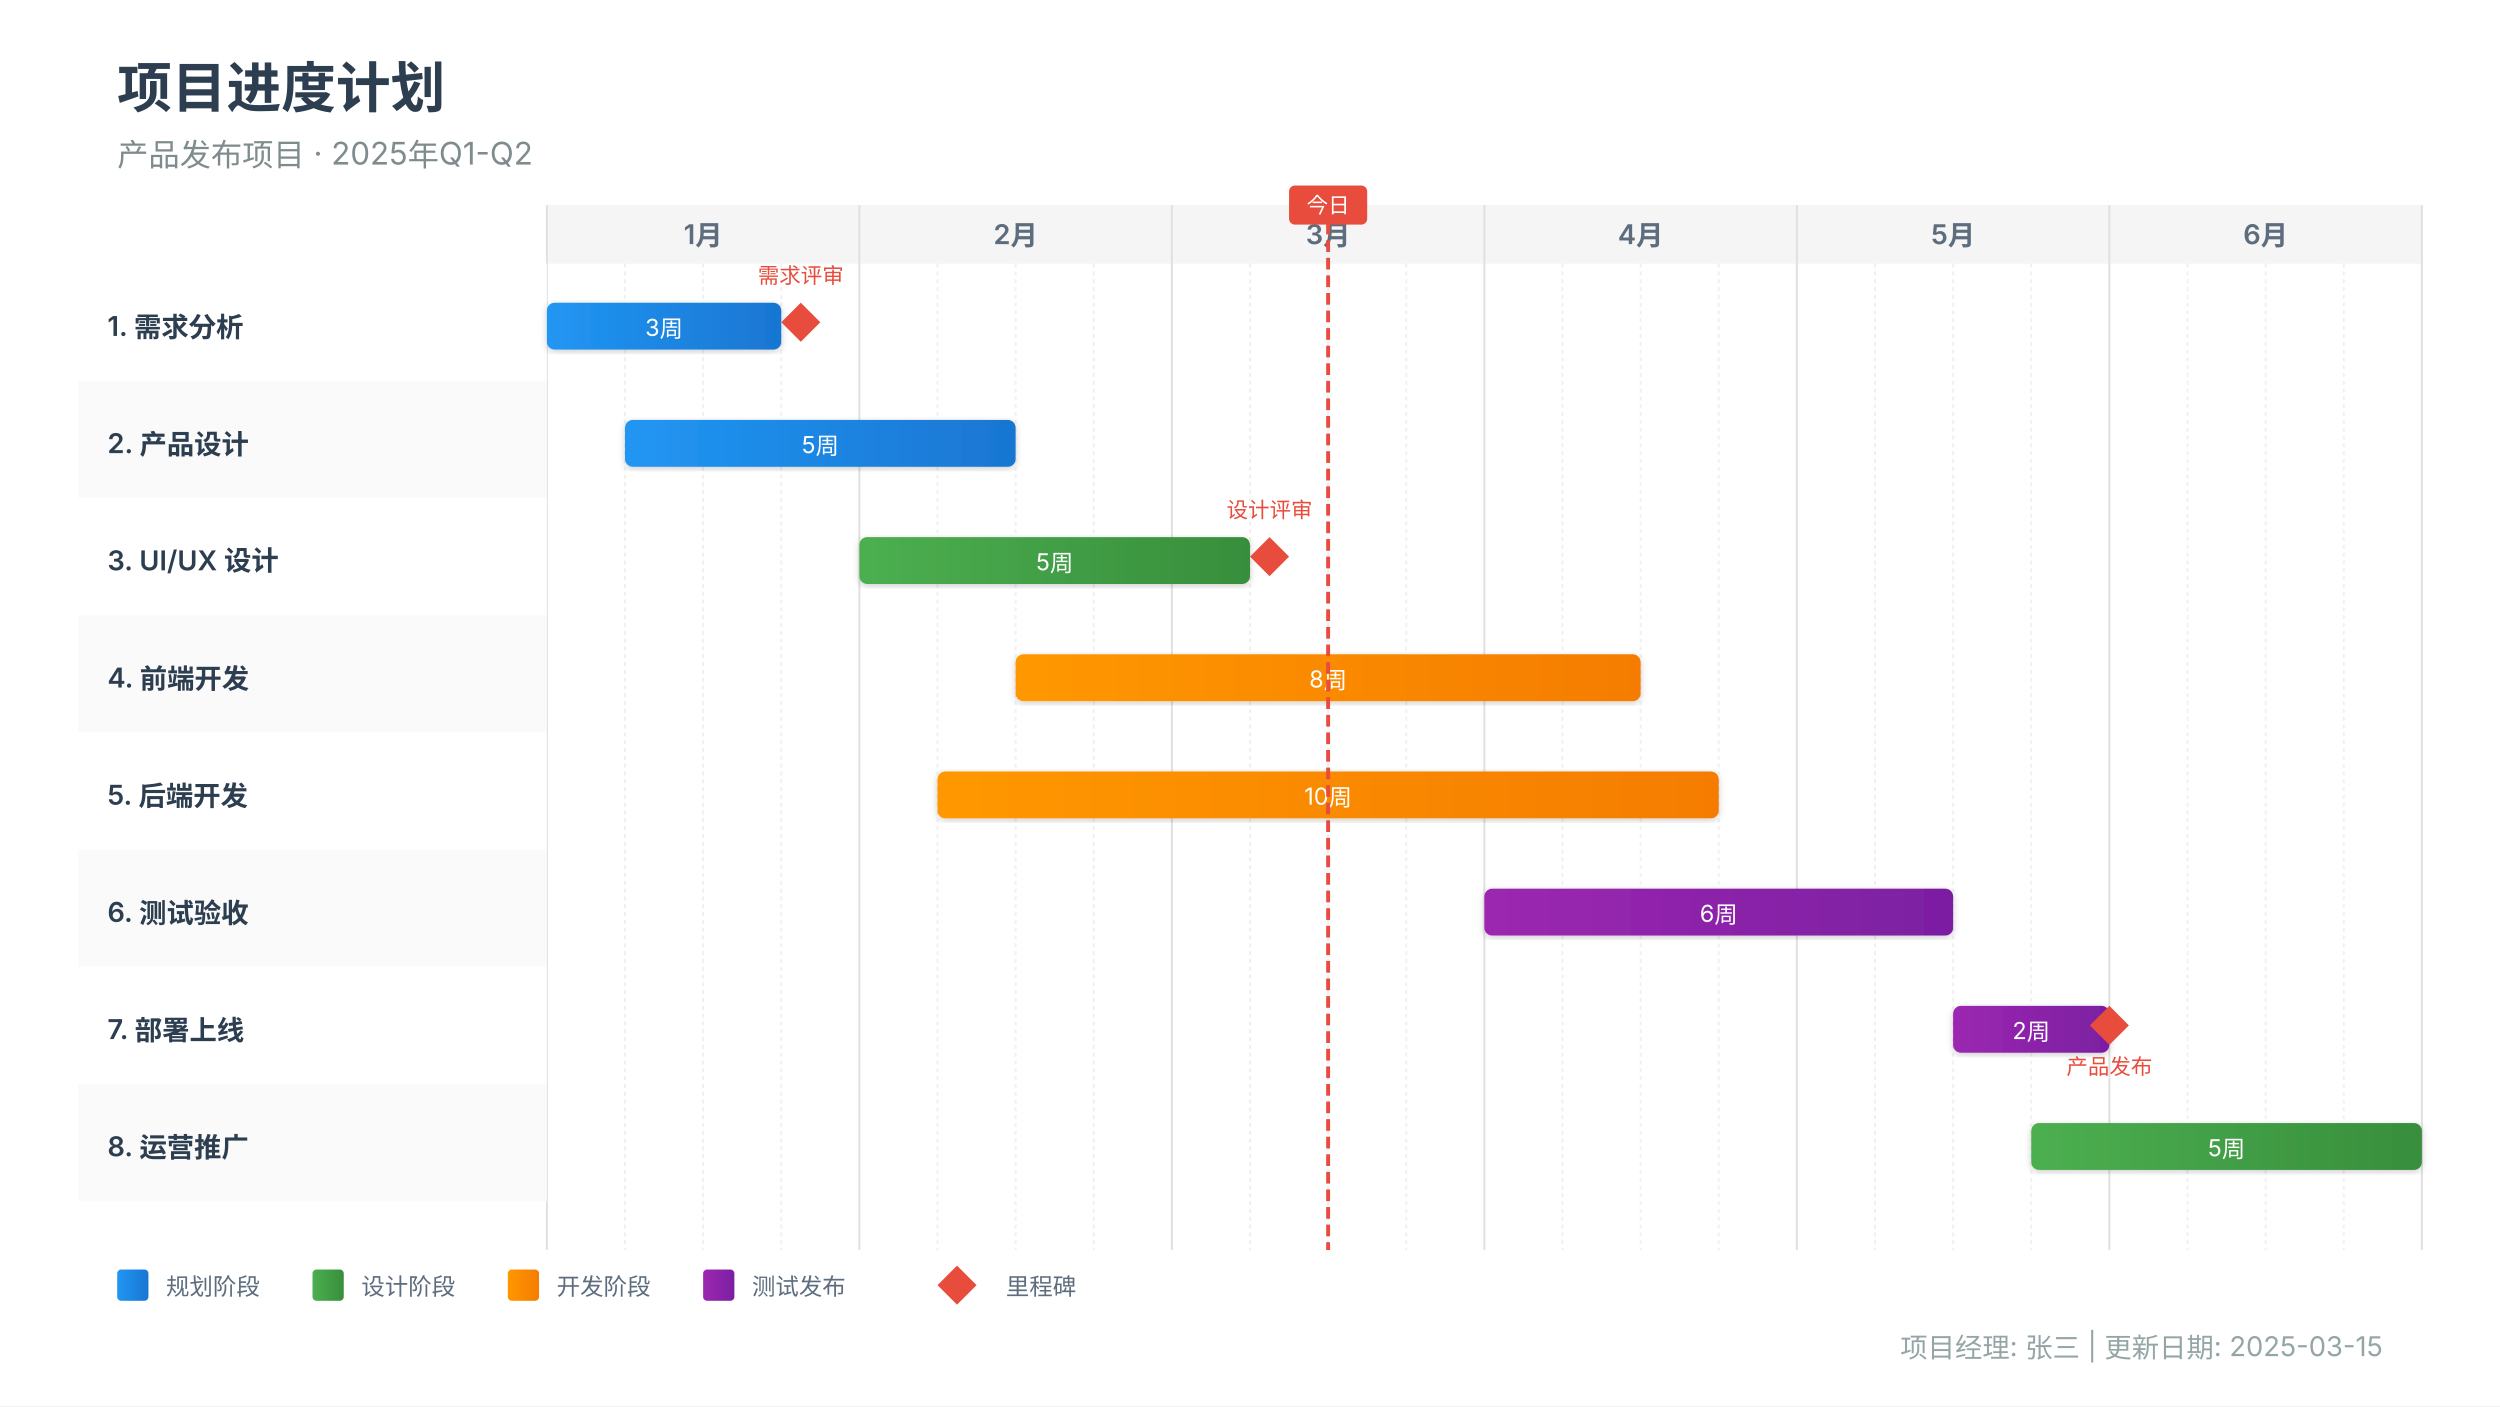
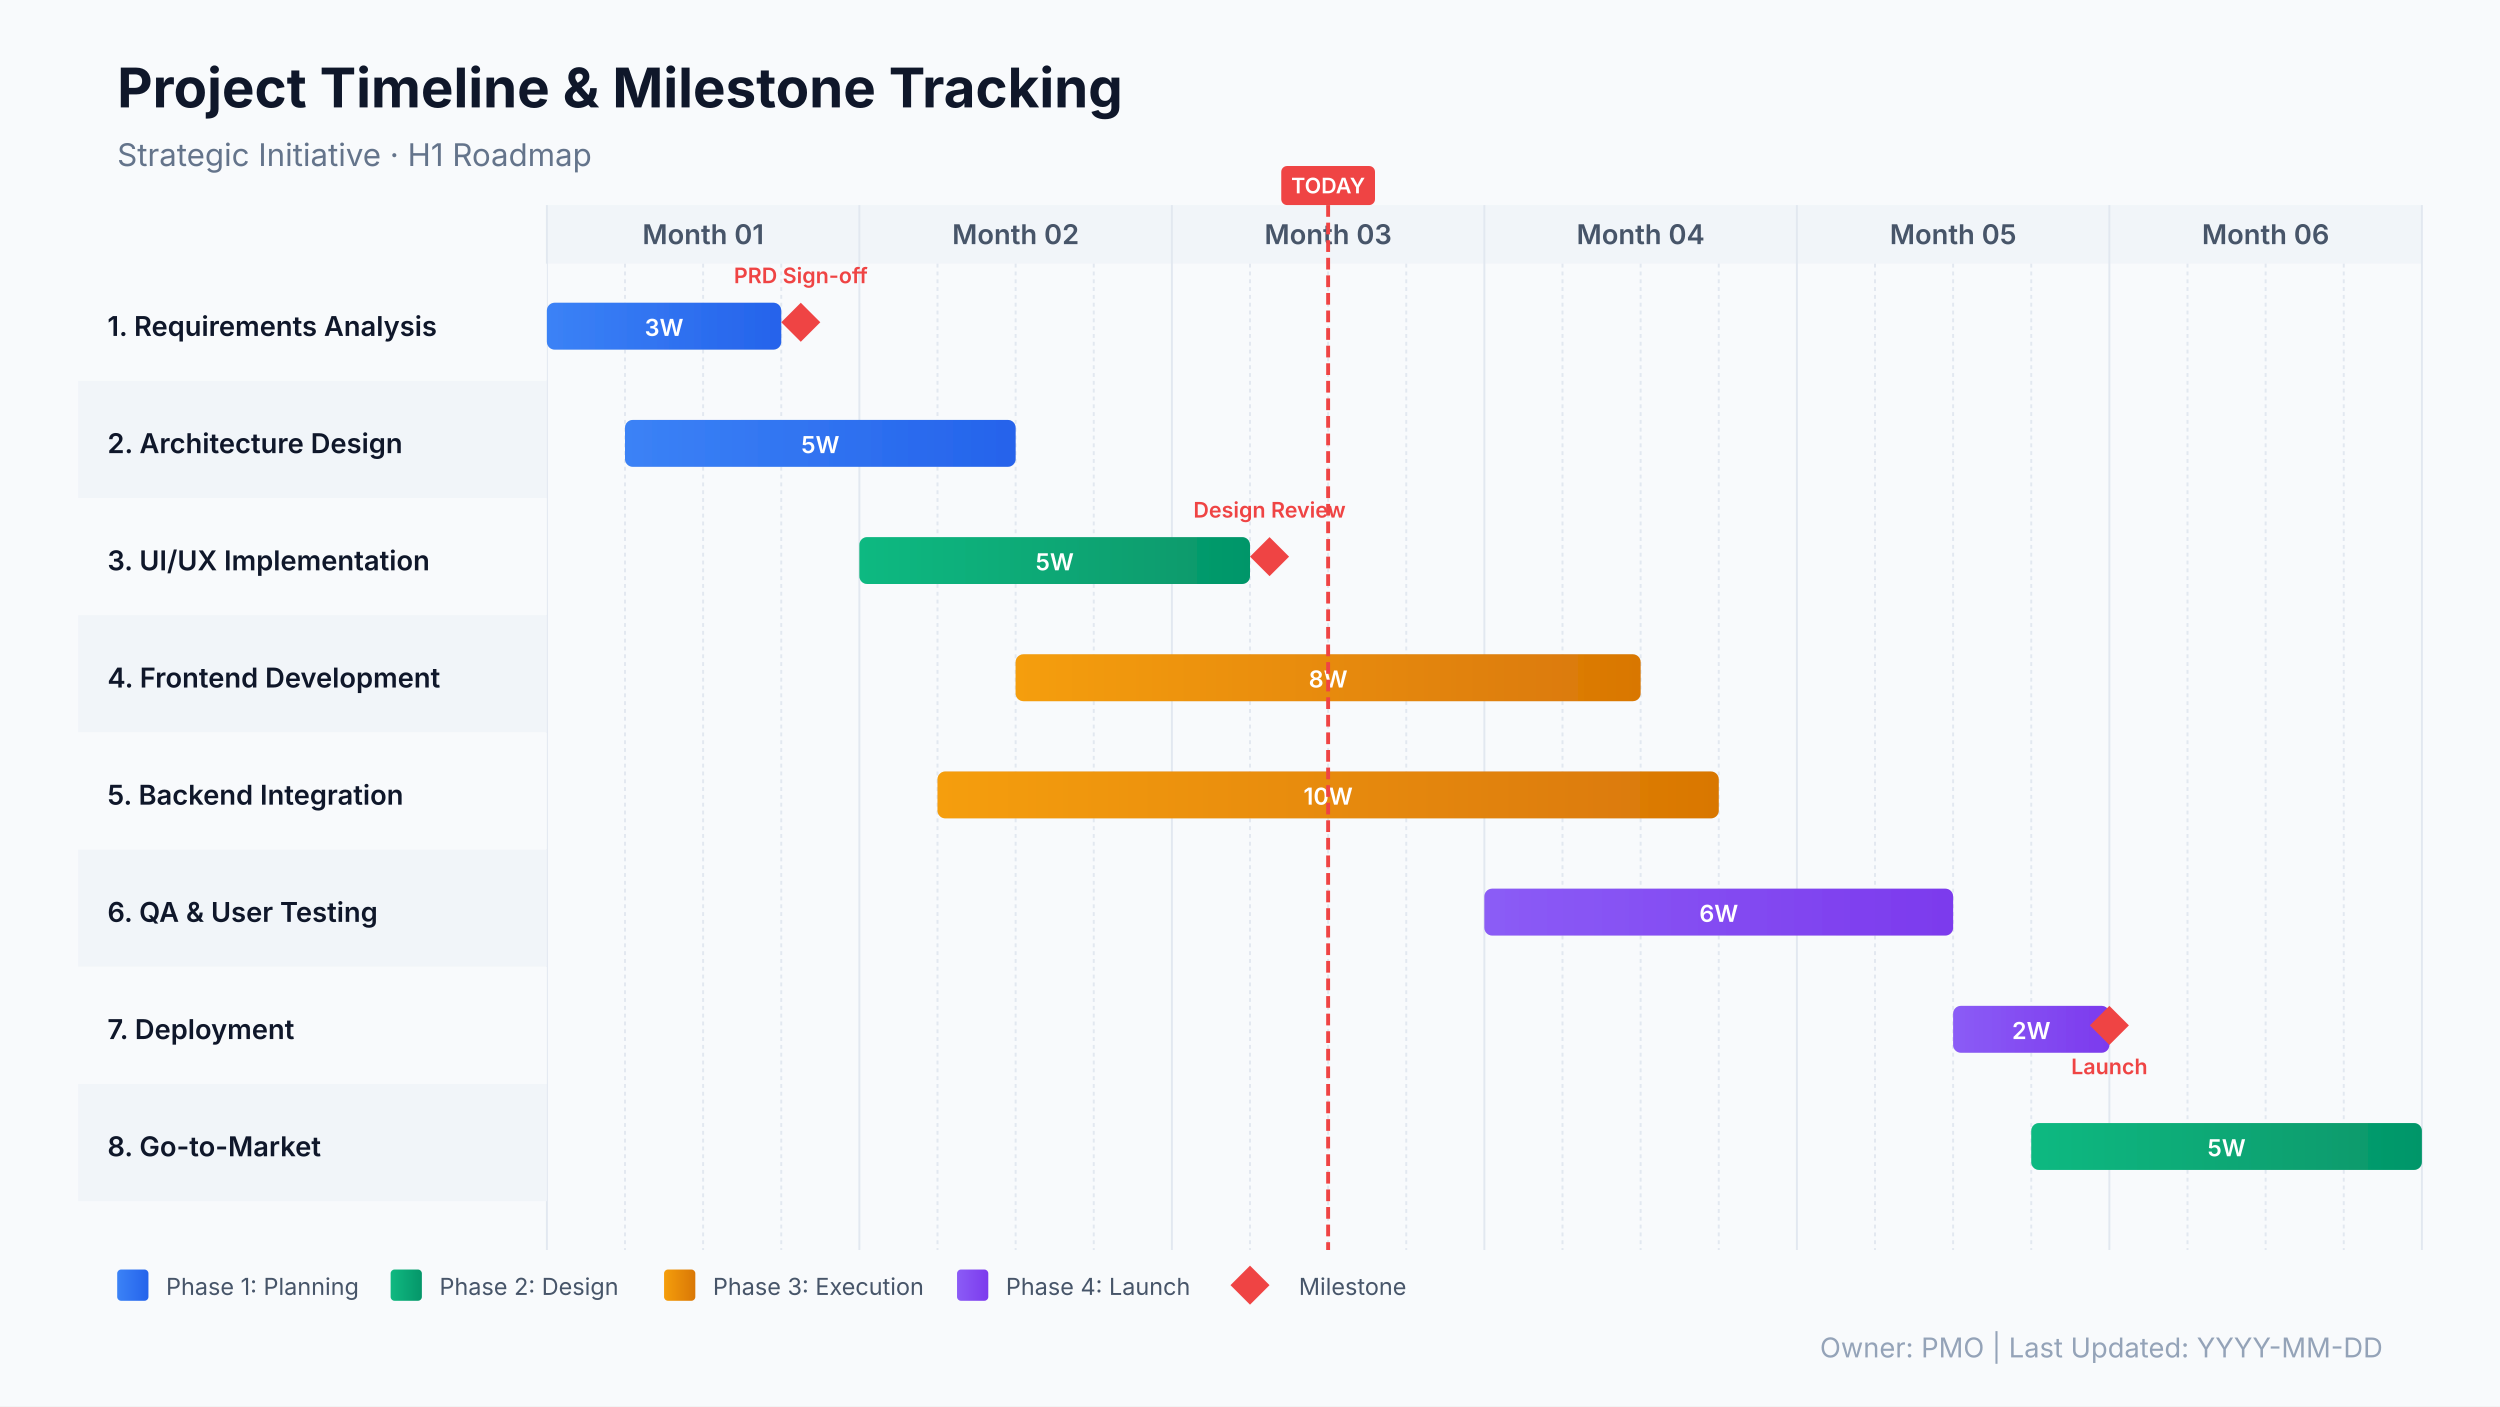
<svg xmlns="http://www.w3.org/2000/svg" viewBox="0 0 1280 720" width="1280" height="720">
  <defs>
    <linearGradient id="taskGrad1" x1="0%" y1="0%" x2="100%" y2="0%">
-       <stop offset="0%" style="stop-color:#2196F3;stop-opacity:1" />
-       <stop offset="100%" style="stop-color:#1976D2;stop-opacity:1" />
+       <stop offset="0%" style="stop-color:#3B82F6;stop-opacity:1" />
+       <stop offset="100%" style="stop-color:#2563EB;stop-opacity:1" />
    </linearGradient>
    <linearGradient id="taskGrad2" x1="0%" y1="0%" x2="100%" y2="0%">
-       <stop offset="0%" style="stop-color:#4CAF50;stop-opacity:1" />
-       <stop offset="100%" style="stop-color:#388E3C;stop-opacity:1" />
+       <stop offset="0%" style="stop-color:#10B981;stop-opacity:1" />
+       <stop offset="100%" style="stop-color:#059669;stop-opacity:1" />
    </linearGradient>
    <linearGradient id="taskGrad3" x1="0%" y1="0%" x2="100%" y2="0%">
-       <stop offset="0%" style="stop-color:#FF9800;stop-opacity:1" />
-       <stop offset="100%" style="stop-color:#F57C00;stop-opacity:1" />
+       <stop offset="0%" style="stop-color:#F59E0B;stop-opacity:1" />
+       <stop offset="100%" style="stop-color:#D97706;stop-opacity:1" />
    </linearGradient>
    <linearGradient id="taskGrad4" x1="0%" y1="0%" x2="100%" y2="0%">
-       <stop offset="0%" style="stop-color:#9C27B0;stop-opacity:1" />
-       <stop offset="100%" style="stop-color:#7B1FA2;stop-opacity:1" />
+       <stop offset="0%" style="stop-color:#8B5CF6;stop-opacity:1" />
+       <stop offset="100%" style="stop-color:#7C3AED;stop-opacity:1" />
    </linearGradient>
-     <filter id="ganttShadow">
+     <filter id="taskShadow" x="-10%" y="-20%" width="120%" height="140%">
      <feGaussianBlur in="SourceAlpha" stdDeviation="2" />
      <feOffset dx="0" dy="1" />
-       <feComponentTransfer>
-         <feFuncA type="linear" slope="0.2" />
-       </feComponentTransfer>
+       <feFlood flood-color="#0F172A" flood-opacity="0.15" />
+       <feComposite operator="in" in2="SourceAlpha" />
      <feMerge>
        <feMergeNode />
        <feMergeNode in="SourceGraphic" />
      </feMerge>
    </filter>
    <pattern id="todayPattern" patternUnits="userSpaceOnUse" width="4" height="4">
-       <line x1="0" y1="0" x2="4" y2="4" stroke="#E74C3C" stroke-width="1" />
+       <line x1="0" y1="0" x2="4" y2="4" stroke="#EF4444" stroke-width="1" />
    </pattern>
  </defs>
-   <rect width="1280" height="720" fill="#FFFFFF" />
-   <text x="60" y="55" font-family="-apple-system, BlinkMacSystemFont, 'Segoe UI', sans-serif" font-size="28" font-weight="bold" fill="#2C3E50">
-     <tspan>项目进度计划</tspan>
-   </text>
-   <text x="60" y="85" font-family="-apple-system, BlinkMacSystemFont, 'Segoe UI', sans-serif" font-size="16" fill="#7F8C8D">
-     <tspan>产品发布项目 · 2025年Q1-Q2</tspan>
-   </text>
+   <rect width="1280" height="720" fill="#F8FAFC" />
+   <text x="60" y="55" font-family="-apple-system, BlinkMacSystemFont, 'Segoe UI', sans-serif" font-size="28" font-weight="700" fill="#0F172A">Project Timeline &amp; Milestone Tracking</text>
+   <text x="60" y="85" font-family="-apple-system, BlinkMacSystemFont, 'Segoe UI', sans-serif" font-size="16" fill="#64748B">Strategic Initiative · H1 Roadmap</text>
  <g id="timeHeader">
-     <rect x="280" y="105" width="960" height="30" fill="#F5F5F5" />
-     <line x1="280" y1="105" x2="280" y2="640" stroke="#E0E0E0" stroke-width="1" />
-     <text x="360" y="125" font-family="-apple-system, BlinkMacSystemFont, 'Segoe UI', sans-serif" font-size="14" font-weight="600" fill="#5D6D7E" text-anchor="middle">
-       <tspan>1月</tspan>
-     </text>
-     <line x1="440" y1="105" x2="440" y2="640" stroke="#E0E0E0" stroke-width="1" />
-     <text x="520" y="125" font-family="-apple-system, BlinkMacSystemFont, 'Segoe UI', sans-serif" font-size="14" font-weight="600" fill="#5D6D7E" text-anchor="middle">
-       <tspan>2月</tspan>
-     </text>
-     <line x1="600" y1="105" x2="600" y2="640" stroke="#E0E0E0" stroke-width="1" />
-     <text x="680" y="125" font-family="-apple-system, BlinkMacSystemFont, 'Segoe UI', sans-serif" font-size="14" font-weight="600" fill="#5D6D7E" text-anchor="middle">
-       <tspan>3月</tspan>
-     </text>
-     <line x1="760" y1="105" x2="760" y2="640" stroke="#E0E0E0" stroke-width="1" />
-     <text x="840" y="125" font-family="-apple-system, BlinkMacSystemFont, 'Segoe UI', sans-serif" font-size="14" font-weight="600" fill="#5D6D7E" text-anchor="middle">
-       <tspan>4月</tspan>
-     </text>
-     <line x1="920" y1="105" x2="920" y2="640" stroke="#E0E0E0" stroke-width="1" />
-     <text x="1000" y="125" font-family="-apple-system, BlinkMacSystemFont, 'Segoe UI', sans-serif" font-size="14" font-weight="600" fill="#5D6D7E" text-anchor="middle">
-       <tspan>5月</tspan>
-     </text>
-     <line x1="1080" y1="105" x2="1080" y2="640" stroke="#E0E0E0" stroke-width="1" />
-     <text x="1160" y="125" font-family="-apple-system, BlinkMacSystemFont, 'Segoe UI', sans-serif" font-size="14" font-weight="600" fill="#5D6D7E" text-anchor="middle">
-       <tspan>6月</tspan>
-     </text>
-     <line x1="1240" y1="105" x2="1240" y2="640" stroke="#E0E0E0" stroke-width="1" />
+     <rect x="280" y="105" width="960" height="30" fill="#F1F5F9" />
+     <line x1="280" y1="105" x2="280" y2="640" stroke="#E2E8F0" stroke-width="1" />
+     <text x="360" y="125" font-family="-apple-system, BlinkMacSystemFont, 'Segoe UI', sans-serif" font-size="14" font-weight="600" fill="#475569" text-anchor="middle">Month 01</text>
+     <line x1="440" y1="105" x2="440" y2="640" stroke="#E2E8F0" stroke-width="1" />
+     <text x="520" y="125" font-family="-apple-system, BlinkMacSystemFont, 'Segoe UI', sans-serif" font-size="14" font-weight="600" fill="#475569" text-anchor="middle">Month 02</text>
+     <line x1="600" y1="105" x2="600" y2="640" stroke="#E2E8F0" stroke-width="1" />
+     <text x="680" y="125" font-family="-apple-system, BlinkMacSystemFont, 'Segoe UI', sans-serif" font-size="14" font-weight="600" fill="#475569" text-anchor="middle">Month 03</text>
+     <line x1="760" y1="105" x2="760" y2="640" stroke="#E2E8F0" stroke-width="1" />
+     <text x="840" y="125" font-family="-apple-system, BlinkMacSystemFont, 'Segoe UI', sans-serif" font-size="14" font-weight="600" fill="#475569" text-anchor="middle">Month 04</text>
+     <line x1="920" y1="105" x2="920" y2="640" stroke="#E2E8F0" stroke-width="1" />
+     <text x="1000" y="125" font-family="-apple-system, BlinkMacSystemFont, 'Segoe UI', sans-serif" font-size="14" font-weight="600" fill="#475569" text-anchor="middle">Month 05</text>
+     <line x1="1080" y1="105" x2="1080" y2="640" stroke="#E2E8F0" stroke-width="1" />
+     <text x="1160" y="125" font-family="-apple-system, BlinkMacSystemFont, 'Segoe UI', sans-serif" font-size="14" font-weight="600" fill="#475569" text-anchor="middle">Month 06</text>
+     <line x1="1240" y1="105" x2="1240" y2="640" stroke="#E2E8F0" stroke-width="1" />
  </g>
-   <g stroke="#F0F0F0" stroke-width="1" stroke-dasharray="2,2">
+   <g stroke="#E2E8F0" stroke-width="1" stroke-dasharray="2,2">
    <line x1="320" y1="135" x2="320" y2="640" />
    <line x1="360" y1="135" x2="360" y2="640" />
    <line x1="400" y1="135" x2="400" y2="640" />
    <line x1="480" y1="135" x2="480" y2="640" />
    <line x1="520" y1="135" x2="520" y2="640" />
    <line x1="560" y1="135" x2="560" y2="640" />
    <line x1="640" y1="135" x2="640" y2="640" />
    <line x1="680" y1="135" x2="680" y2="640" />
    <line x1="720" y1="135" x2="720" y2="640" />
    <line x1="800" y1="135" x2="800" y2="640" />
    <line x1="840" y1="135" x2="840" y2="640" />
    <line x1="880" y1="135" x2="880" y2="640" />
    <line x1="960" y1="135" x2="960" y2="640" />
    <line x1="1000" y1="135" x2="1000" y2="640" />
    <line x1="1040" y1="135" x2="1040" y2="640" />
    <line x1="1120" y1="135" x2="1120" y2="640" />
    <line x1="1160" y1="135" x2="1160" y2="640" />
    <line x1="1200" y1="135" x2="1200" y2="640" />
  </g>
  <g id="taskList">
-     <rect x="40" y="135" width="240" height="60" fill="#FFFFFF" />
-     <rect x="40" y="195" width="240" height="60" fill="#FAFAFA" />
-     <rect x="40" y="255" width="240" height="60" fill="#FFFFFF" />
-     <rect x="40" y="315" width="240" height="60" fill="#FAFAFA" />
-     <rect x="40" y="375" width="240" height="60" fill="#FFFFFF" />
-     <rect x="40" y="435" width="240" height="60" fill="#FAFAFA" />
-     <rect x="40" y="495" width="240" height="60" fill="#FFFFFF" />
-     <rect x="40" y="555" width="240" height="60" fill="#FAFAFA" />
-     <text x="55" y="172" font-family="-apple-system, BlinkMacSystemFont, 'Segoe UI', sans-serif" font-size="14" font-weight="600" fill="#2C3E50">
-       <tspan>1. 需求分析</tspan>
-     </text>
-     <text x="55" y="232" font-family="-apple-system, BlinkMacSystemFont, 'Segoe UI', sans-serif" font-size="14" font-weight="600" fill="#2C3E50">
-       <tspan>2. 产品设计</tspan>
-     </text>
-     <text x="55" y="292" font-family="-apple-system, BlinkMacSystemFont, 'Segoe UI', sans-serif" font-size="14" font-weight="600" fill="#2C3E50">
-       <tspan>3. UI/UX 设计</tspan>
-     </text>
-     <text x="55" y="352" font-family="-apple-system, BlinkMacSystemFont, 'Segoe UI', sans-serif" font-size="14" font-weight="600" fill="#2C3E50">
-       <tspan>4. 前端开发</tspan>
-     </text>
-     <text x="55" y="412" font-family="-apple-system, BlinkMacSystemFont, 'Segoe UI', sans-serif" font-size="14" font-weight="600" fill="#2C3E50">
-       <tspan>5. 后端开发</tspan>
-     </text>
-     <text x="55" y="472" font-family="-apple-system, BlinkMacSystemFont, 'Segoe UI', sans-serif" font-size="14" font-weight="600" fill="#2C3E50">
-       <tspan>6. 测试验收</tspan>
-     </text>
-     <text x="55" y="532" font-family="-apple-system, BlinkMacSystemFont, 'Segoe UI', sans-serif" font-size="14" font-weight="600" fill="#2C3E50">
-       <tspan>7. 部署上线</tspan>
-     </text>
-     <text x="55" y="592" font-family="-apple-system, BlinkMacSystemFont, 'Segoe UI', sans-serif" font-size="14" font-weight="600" fill="#2C3E50">
-       <tspan>8. 运营推广</tspan>
-     </text>
+     <rect x="40" y="135" width="240" height="60" fill="#F8FAFC" />
+     <rect x="40" y="195" width="240" height="60" fill="#F1F5F9" />
+     <rect x="40" y="255" width="240" height="60" fill="#F8FAFC" />
+     <rect x="40" y="315" width="240" height="60" fill="#F1F5F9" />
+     <rect x="40" y="375" width="240" height="60" fill="#F8FAFC" />
+     <rect x="40" y="435" width="240" height="60" fill="#F1F5F9" />
+     <rect x="40" y="495" width="240" height="60" fill="#F8FAFC" />
+     <rect x="40" y="555" width="240" height="60" fill="#F1F5F9" />
+     <text x="55" y="172" font-family="-apple-system, BlinkMacSystemFont, 'Segoe UI', sans-serif" font-size="14" font-weight="600" fill="#0F172A">1. Requirements Analysis</text>
+     <text x="55" y="232" font-family="-apple-system, BlinkMacSystemFont, 'Segoe UI', sans-serif" font-size="14" font-weight="600" fill="#0F172A">2. Architecture Design</text>
+     <text x="55" y="292" font-family="-apple-system, BlinkMacSystemFont, 'Segoe UI', sans-serif" font-size="14" font-weight="600" fill="#0F172A">3. UI/UX Implementation</text>
+     <text x="55" y="352" font-family="-apple-system, BlinkMacSystemFont, 'Segoe UI', sans-serif" font-size="14" font-weight="600" fill="#0F172A">4. Frontend Development</text>
+     <text x="55" y="412" font-family="-apple-system, BlinkMacSystemFont, 'Segoe UI', sans-serif" font-size="14" font-weight="600" fill="#0F172A">5. Backend Integration</text>
+     <text x="55" y="472" font-family="-apple-system, BlinkMacSystemFont, 'Segoe UI', sans-serif" font-size="14" font-weight="600" fill="#0F172A">6. QA &amp; User Testing</text>
+     <text x="55" y="532" font-family="-apple-system, BlinkMacSystemFont, 'Segoe UI', sans-serif" font-size="14" font-weight="600" fill="#0F172A">7. Deployment</text>
+     <text x="55" y="592" font-family="-apple-system, BlinkMacSystemFont, 'Segoe UI', sans-serif" font-size="14" font-weight="600" fill="#0F172A">8. Go-to-Market</text>
  </g>
  <g id="ganttBars">
-     <rect x="280" y="155" width="120" height="24" rx="4" fill="url(#taskGrad1)" filter="url(#ganttShadow)" />
-     <text x="340" y="172" font-family="-apple-system, BlinkMacSystemFont, 'Segoe UI', sans-serif" font-size="12" fill="#FFFFFF" text-anchor="middle">
-       <tspan>3周</tspan>
-     </text>
-     <rect x="320" y="215" width="200" height="24" rx="4" fill="url(#taskGrad1)" filter="url(#ganttShadow)" />
-     <text x="420" y="232" font-family="-apple-system, BlinkMacSystemFont, 'Segoe UI', sans-serif" font-size="12" fill="#FFFFFF" text-anchor="middle">
-       <tspan>5周</tspan>
-     </text>
-     <rect x="440" y="275" width="200" height="24" rx="4" fill="url(#taskGrad2)" filter="url(#ganttShadow)" />
-     <text x="540" y="292" font-family="-apple-system, BlinkMacSystemFont, 'Segoe UI', sans-serif" font-size="12" fill="#FFFFFF" text-anchor="middle">
-       <tspan>5周</tspan>
-     </text>
-     <rect x="520" y="335" width="320" height="24" rx="4" fill="url(#taskGrad3)" filter="url(#ganttShadow)" />
-     <text x="680" y="352" font-family="-apple-system, BlinkMacSystemFont, 'Segoe UI', sans-serif" font-size="12" fill="#FFFFFF" text-anchor="middle">
-       <tspan>8周</tspan>
-     </text>
-     <rect x="480" y="395" width="400" height="24" rx="4" fill="url(#taskGrad3)" filter="url(#ganttShadow)" />
-     <text x="680" y="412" font-family="-apple-system, BlinkMacSystemFont, 'Segoe UI', sans-serif" font-size="12" fill="#FFFFFF" text-anchor="middle">
-       <tspan>10周</tspan>
-     </text>
-     <rect x="760" y="455" width="240" height="24" rx="4" fill="url(#taskGrad4)" filter="url(#ganttShadow)" />
-     <text x="880" y="472" font-family="-apple-system, BlinkMacSystemFont, 'Segoe UI', sans-serif" font-size="12" fill="#FFFFFF" text-anchor="middle">
-       <tspan>6周</tspan>
-     </text>
-     <rect x="1000" y="515" width="80" height="24" rx="4" fill="url(#taskGrad4)" filter="url(#ganttShadow)" />
-     <text x="1040" y="532" font-family="-apple-system, BlinkMacSystemFont, 'Segoe UI', sans-serif" font-size="12" fill="#FFFFFF" text-anchor="middle">
-       <tspan>2周</tspan>
-     </text>
-     <rect x="1040" y="575" width="200" height="24" rx="4" fill="url(#taskGrad2)" filter="url(#ganttShadow)" />
-     <text x="1140" y="592" font-family="-apple-system, BlinkMacSystemFont, 'Segoe UI', sans-serif" font-size="12" fill="#FFFFFF" text-anchor="middle">
-       <tspan>5周</tspan>
-     </text>
+     <rect x="280" y="155" width="120" height="24" rx="4" fill="url(#taskGrad1)" filter="url(#taskShadow)" />
+     <text x="340" y="172" font-family="-apple-system, BlinkMacSystemFont, 'Segoe UI', sans-serif" font-size="12" font-weight="600" fill="#FFFFFF" text-anchor="middle">3W</text>
+     <rect x="320" y="215" width="200" height="24" rx="4" fill="url(#taskGrad1)" filter="url(#taskShadow)" />
+     <text x="420" y="232" font-family="-apple-system, BlinkMacSystemFont, 'Segoe UI', sans-serif" font-size="12" font-weight="600" fill="#FFFFFF" text-anchor="middle">5W</text>
+     <rect x="440" y="275" width="200" height="24" rx="4" fill="url(#taskGrad2)" filter="url(#taskShadow)" />
+     <text x="540" y="292" font-family="-apple-system, BlinkMacSystemFont, 'Segoe UI', sans-serif" font-size="12" font-weight="600" fill="#FFFFFF" text-anchor="middle">5W</text>
+     <rect x="520" y="335" width="320" height="24" rx="4" fill="url(#taskGrad3)" filter="url(#taskShadow)" />
+     <text x="680" y="352" font-family="-apple-system, BlinkMacSystemFont, 'Segoe UI', sans-serif" font-size="12" font-weight="600" fill="#FFFFFF" text-anchor="middle">8W</text>
+     <rect x="480" y="395" width="400" height="24" rx="4" fill="url(#taskGrad3)" filter="url(#taskShadow)" />
+     <text x="680" y="412" font-family="-apple-system, BlinkMacSystemFont, 'Segoe UI', sans-serif" font-size="12" font-weight="600" fill="#FFFFFF" text-anchor="middle">10W</text>
+     <rect x="760" y="455" width="240" height="24" rx="4" fill="url(#taskGrad4)" filter="url(#taskShadow)" />
+     <text x="880" y="472" font-family="-apple-system, BlinkMacSystemFont, 'Segoe UI', sans-serif" font-size="12" font-weight="600" fill="#FFFFFF" text-anchor="middle">6W</text>
+     <rect x="1000" y="515" width="80" height="24" rx="4" fill="url(#taskGrad4)" filter="url(#taskShadow)" />
+     <text x="1040" y="532" font-family="-apple-system, BlinkMacSystemFont, 'Segoe UI', sans-serif" font-size="12" font-weight="600" fill="#FFFFFF" text-anchor="middle">2W</text>
+     <rect x="1040" y="575" width="200" height="24" rx="4" fill="url(#taskGrad2)" filter="url(#taskShadow)" />
+     <text x="1140" y="592" font-family="-apple-system, BlinkMacSystemFont, 'Segoe UI', sans-serif" font-size="12" font-weight="600" fill="#FFFFFF" text-anchor="middle">5W</text>
  </g>
  <g id="milestones">
-     <polygon points="400,165 410,155 420,165 410,175" fill="#E74C3C" />
-     <text x="410" y="145" font-family="-apple-system, BlinkMacSystemFont, 'Segoe UI', sans-serif" font-size="11" fill="#E74C3C" text-anchor="middle">
-       <tspan>需求评审</tspan>
-     </text>
-     <polygon points="640,285 650,275 660,285 650,295" fill="#E74C3C" />
-     <text x="650" y="265" font-family="-apple-system, BlinkMacSystemFont, 'Segoe UI', sans-serif" font-size="11" fill="#E74C3C" text-anchor="middle">
-       <tspan>设计评审</tspan>
-     </text>
-     <polygon points="1070,525 1080,515 1090,525 1080,535" fill="#E74C3C" />
-     <text x="1080" y="550" font-family="-apple-system, BlinkMacSystemFont, 'Segoe UI', sans-serif" font-size="11" fill="#E74C3C" text-anchor="middle">
-       <tspan>产品发布</tspan>
-     </text>
+     <polygon points="400,165 410,155 420,165 410,175" fill="#EF4444" />
+     <text x="410" y="145" font-family="-apple-system, BlinkMacSystemFont, 'Segoe UI', sans-serif" font-size="11" font-weight="600" fill="#EF4444" text-anchor="middle">PRD Sign-off</text>
+     <polygon points="640,285 650,275 660,285 650,295" fill="#EF4444" />
+     <text x="650" y="265" font-family="-apple-system, BlinkMacSystemFont, 'Segoe UI', sans-serif" font-size="11" font-weight="600" fill="#EF4444" text-anchor="middle">Design Review</text>
+     <polygon points="1070,525 1080,515 1090,525 1080,535" fill="#EF4444" />
+     <text x="1080" y="550" font-family="-apple-system, BlinkMacSystemFont, 'Segoe UI', sans-serif" font-size="11" font-weight="600" fill="#EF4444" text-anchor="middle">Launch</text>
  </g>
-   <line x1="680" y1="105" x2="680" y2="640" stroke="#E74C3C" stroke-width="2" stroke-dasharray="6,3" />
-   <rect x="660" y="95" width="40" height="20" rx="3" fill="#E74C3C" />
-   <text x="680" y="109" font-family="-apple-system, BlinkMacSystemFont, 'Segoe UI', sans-serif" font-size="11" fill="#FFFFFF" text-anchor="middle">
-     <tspan>今日</tspan>
-   </text>
+   <line x1="680" y1="105" x2="680" y2="640" stroke="#EF4444" stroke-width="2" stroke-dasharray="6,3" />
+   <rect x="656" y="85" width="48" height="20" rx="3" fill="#EF4444" />
+   <text x="680" y="99" font-family="-apple-system, BlinkMacSystemFont, 'Segoe UI', sans-serif" font-size="11" font-weight="600" fill="#FFFFFF" text-anchor="middle">TODAY</text>
  <g id="legend" transform="translate(60, 650)">
    <rect x="0" y="0" width="16" height="16" rx="2" fill="url(#taskGrad1)" />
-     <text x="25" y="13" font-family="-apple-system, BlinkMacSystemFont, 'Segoe UI', sans-serif" font-size="12" fill="#5D6D7E">
-       <tspan>规划阶段</tspan>
-     </text>
-     <rect x="100" y="0" width="16" height="16" rx="2" fill="url(#taskGrad2)" />
-     <text x="125" y="13" font-family="-apple-system, BlinkMacSystemFont, 'Segoe UI', sans-serif" font-size="12" fill="#5D6D7E">
-       <tspan>设计阶段</tspan>
-     </text>
-     <rect x="200" y="0" width="16" height="16" rx="2" fill="url(#taskGrad3)" />
-     <text x="225" y="13" font-family="-apple-system, BlinkMacSystemFont, 'Segoe UI', sans-serif" font-size="12" fill="#5D6D7E">
-       <tspan>开发阶段</tspan>
-     </text>
-     <rect x="300" y="0" width="16" height="16" rx="2" fill="url(#taskGrad4)" />
-     <text x="325" y="13" font-family="-apple-system, BlinkMacSystemFont, 'Segoe UI', sans-serif" font-size="12" fill="#5D6D7E">
-       <tspan>测试发布</tspan>
-     </text>
-     <polygon points="420,8 430,-2 440,8 430,18" fill="#E74C3C" />
-     <text x="455" y="13" font-family="-apple-system, BlinkMacSystemFont, 'Segoe UI', sans-serif" font-size="12" fill="#5D6D7E">
-       <tspan>里程碑</tspan>
-     </text>
+     <text x="25" y="13" font-family="-apple-system, BlinkMacSystemFont, 'Segoe UI', sans-serif" font-size="12" fill="#475569">Phase 1: Planning</text>
+     <rect x="140" y="0" width="16" height="16" rx="2" fill="url(#taskGrad2)" />
+     <text x="165" y="13" font-family="-apple-system, BlinkMacSystemFont, 'Segoe UI', sans-serif" font-size="12" fill="#475569">Phase 2: Design</text>
+     <rect x="280" y="0" width="16" height="16" rx="2" fill="url(#taskGrad3)" />
+     <text x="305" y="13" font-family="-apple-system, BlinkMacSystemFont, 'Segoe UI', sans-serif" font-size="12" fill="#475569">Phase 3: Execution</text>
+     <rect x="430" y="0" width="16" height="16" rx="2" fill="url(#taskGrad4)" />
+     <text x="455" y="13" font-family="-apple-system, BlinkMacSystemFont, 'Segoe UI', sans-serif" font-size="12" fill="#475569">Phase 4: Launch</text>
+     <polygon points="570,8 580,-2 590,8 580,18" fill="#EF4444" />
+     <text x="605" y="13" font-family="-apple-system, BlinkMacSystemFont, 'Segoe UI', sans-serif" font-size="12" fill="#475569">Milestone</text>
  </g>
-   <text x="1220" y="695" font-family="-apple-system, BlinkMacSystemFont, 'Segoe UI', sans-serif" font-size="14" fill="#95A5A6" text-anchor="end">
-     <tspan>项目经理: 张三 | 更新日期: 2025-03-15</tspan>
-   </text>
+   <text x="1220" y="695" font-family="-apple-system, BlinkMacSystemFont, 'Segoe UI', sans-serif" font-size="14" fill="#94A3B8" text-anchor="end">Owner: PMO | Last Updated: YYYY-MM-DD</text>
</svg>
